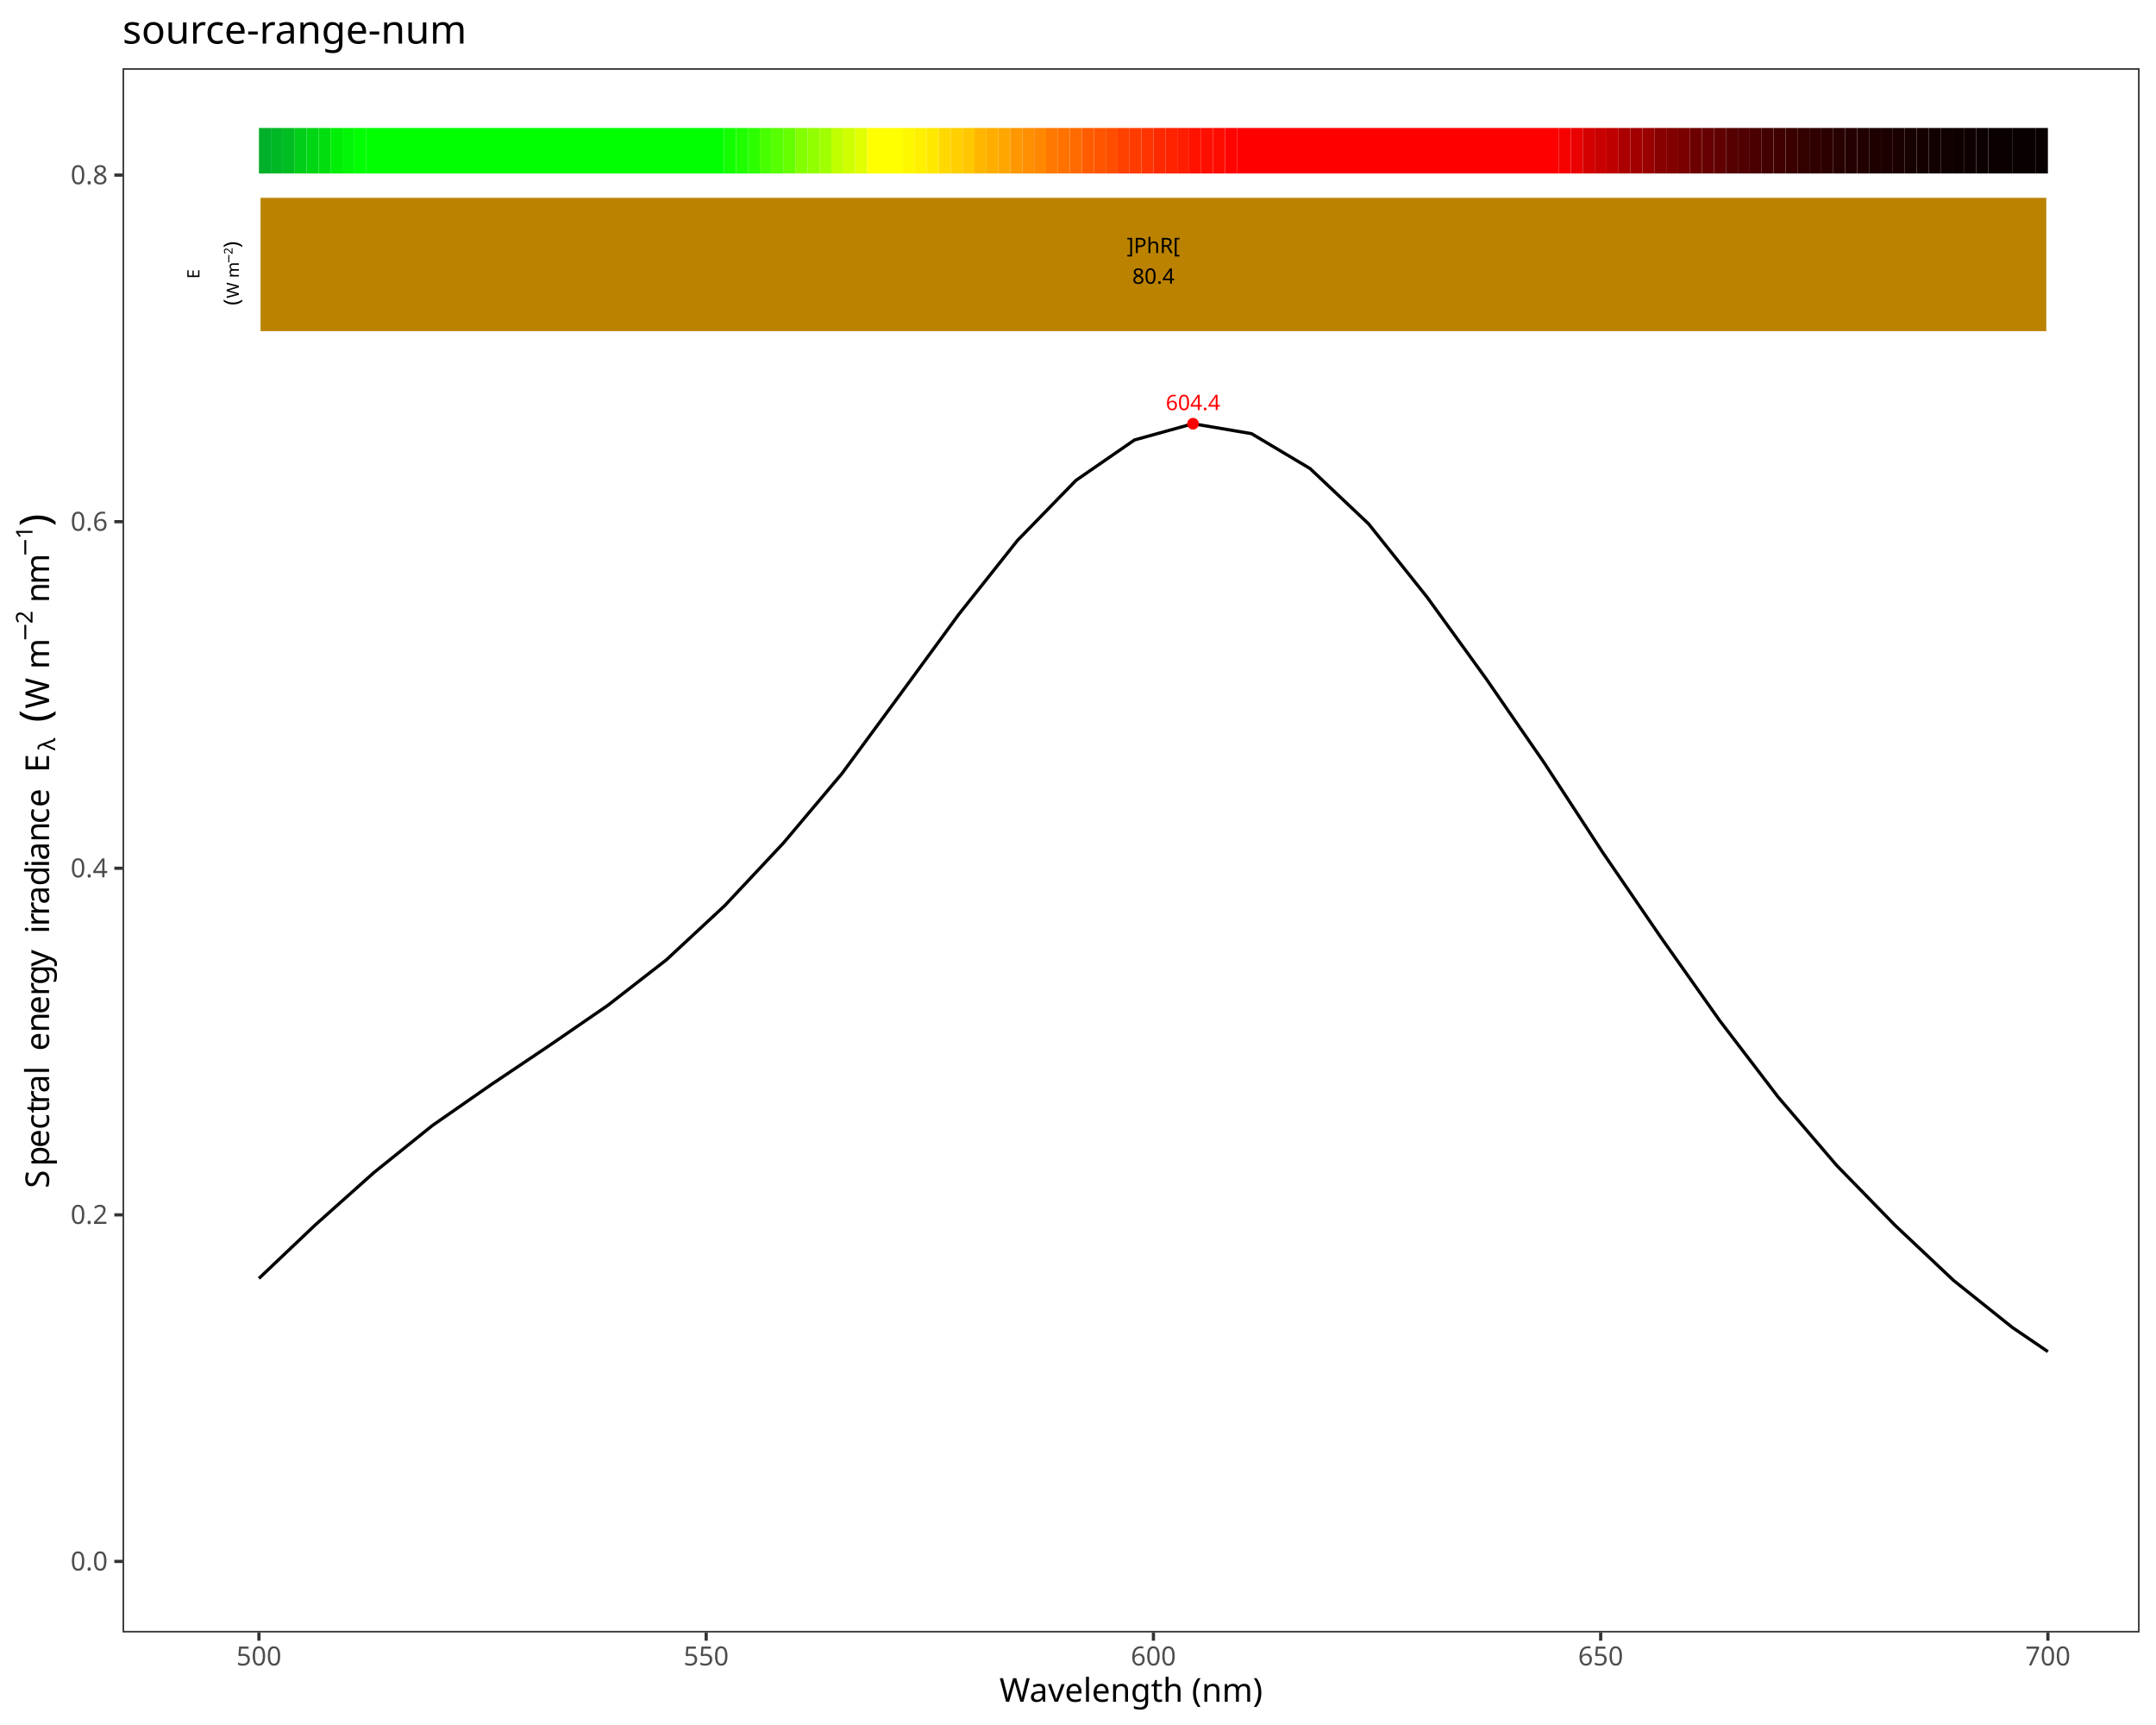
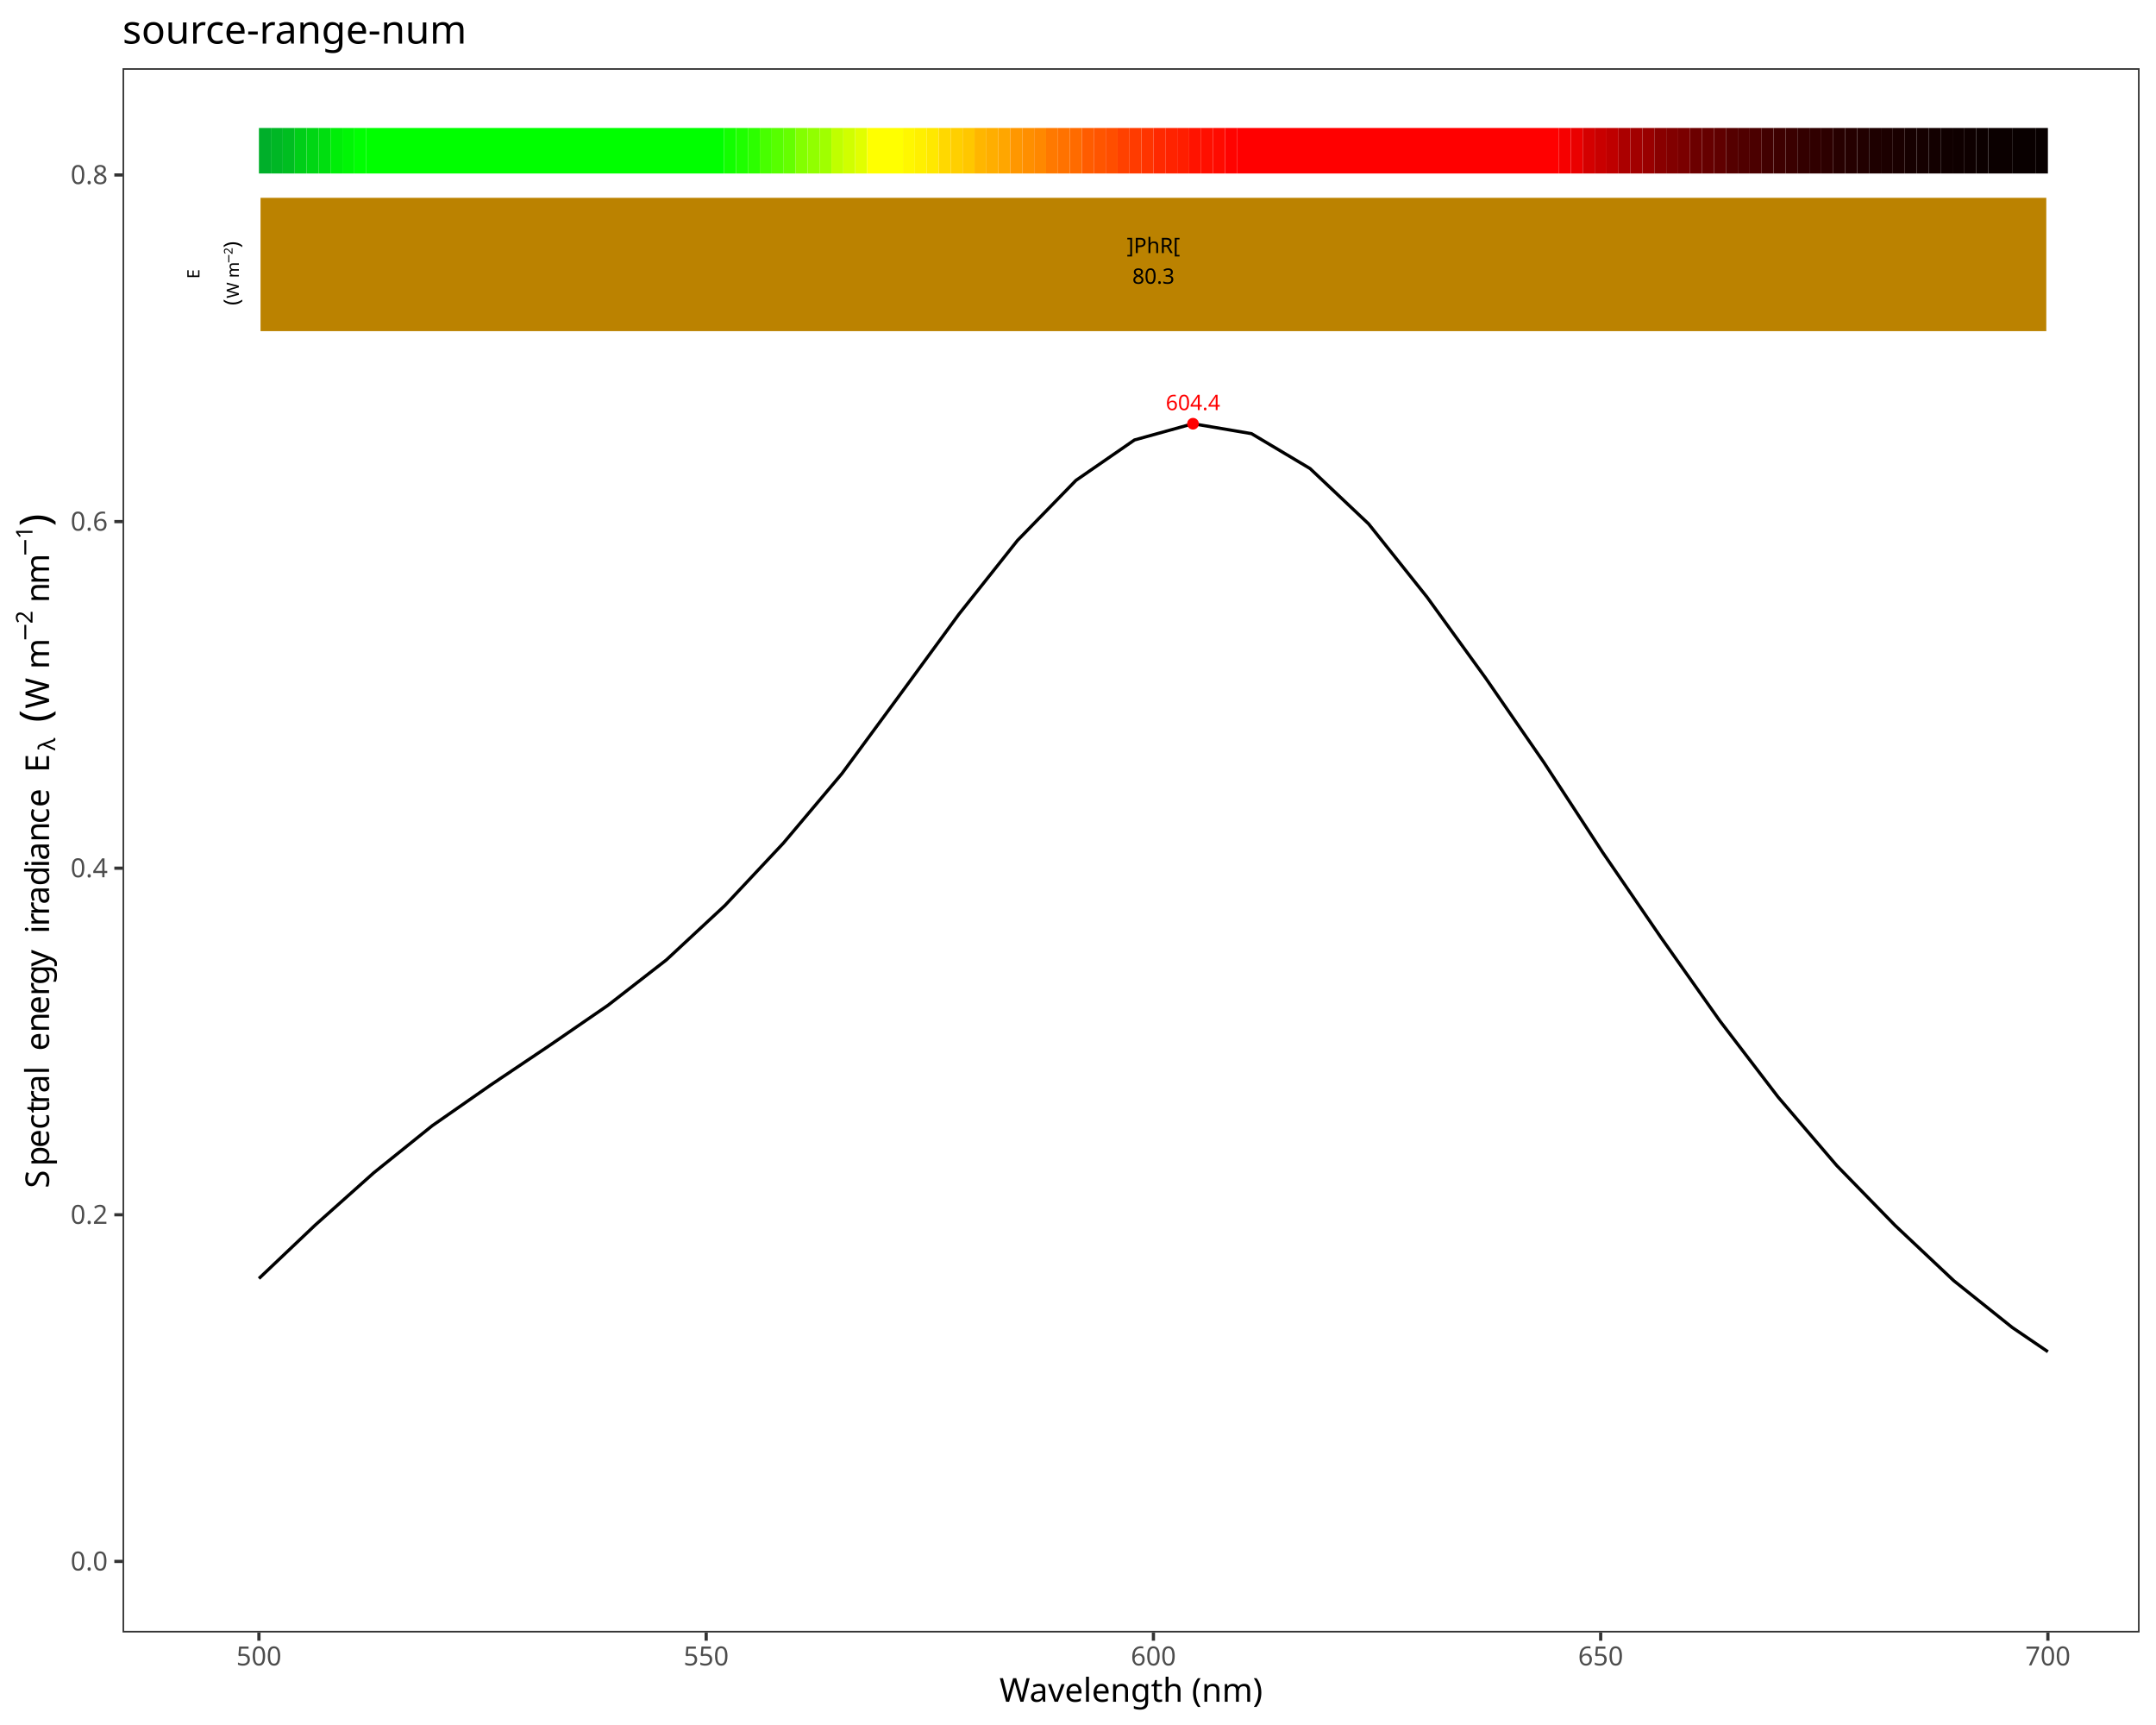
<svg xmlns="http://www.w3.org/2000/svg" class="svglite" data-engine-version="2.0" width="720.00pt" height="576.00pt" viewBox="0 0 720.00 576.00">
  <defs>
    <style type="text/css">
    .svglite line, .svglite polyline, .svglite polygon, .svglite path, .svglite rect, .svglite circle {
      fill: none;
      stroke: #000000;
      stroke-linecap: round;
      stroke-linejoin: round;
      stroke-miterlimit: 10.00;
    }
  </style>
  </defs>
  <rect width="100%" height="100%" style="stroke: none; fill: #FFFFFF;" />
  <defs>
    <clipPath id="cpMC4wMHw3MjAuMDB8MC4wMHw1NzYuMDA=">
      <rect x="0.00" y="0.00" width="720.00" height="576.00" />
    </clipPath>
  </defs>
  <g clip-path="url(#cpMC4wMHw3MjAuMDB8MC4wMHw1NzYuMDA=)">
    <rect x="0.00" y="0.00" width="720.00" height="576.00" style="stroke-width: 1.07; stroke: #FFFFFF; fill: #FFFFFF;" />
  </g>
  <defs>
    <clipPath id="cpNDAuOTJ8NzE0LjUyfDIyLjc4fDU0NS4xMQ==">
      <rect x="40.92" y="22.78" width="673.60" height="522.33" />
    </clipPath>
  </defs>
  <g clip-path="url(#cpNDAuOTJ8NzE0LjUyfDIyLjc4fDU0NS4xMQ==)">
    <rect x="40.92" y="22.78" width="673.60" height="522.33" style="stroke-width: 1.07; stroke: none; fill: #FFFFFF;" />
-     <polyline points="86.47,426.88 105.28,409.02 124.82,391.58 144.36,375.85 163.90,362.25 183.44,349.13 202.99,335.69 222.53,320.51 242.07,302.36 261.61,281.51 281.15,258.32 300.69,231.77 320.24,205.07 339.78,180.47 359.32,160.40 378.86,146.91 398.40,141.49 417.94,144.80 437.49,156.45 457.03,174.91 476.57,199.39 496.11,226.38 515.65,254.67 535.19,284.58 554.74,313.12 574.28,340.77 593.82,366.32 613.36,389.15 632.90,409.19 652.44,427.59 671.99,443.23 683.90,451.33 " style="stroke-width: 1.07; stroke-linecap: butt;" />
+     <polyline points="86.47,426.91 105.28,409.05 124.82,391.61 144.36,375.88 163.90,362.27 183.44,349.15 202.99,335.71 222.53,320.53 242.07,302.37 261.61,281.53 281.15,258.33 300.69,231.78 320.24,205.08 339.78,180.47 359.32,160.40 378.86,146.91 398.40,141.49 417.94,144.80 437.49,156.45 457.03,174.91 476.57,199.40 496.11,226.39 515.65,254.68 535.19,284.59 554.74,313.13 574.28,340.79 593.82,366.34 613.36,389.17 632.90,409.22 652.44,427.62 671.99,443.26 683.90,451.36 " style="stroke-width: 1.07; stroke-linecap: butt;" />
    <text x="398.40" y="136.94" text-anchor="middle" style="font-size: 7.11px; fill: #FF0000; font-family: sans;" textLength="17.80px" lengthAdjust="spacingAndGlyphs">604.4</text>
    <circle cx="398.40" cy="141.49" r="1.95" style="stroke-width: 0.71; stroke: none; fill: #FF0000;" />
    <rect x="86.47" y="42.73" width="3.98" height="15.20" style="stroke-width: 1.07; stroke: none; stroke-linecap: butt; stroke-linejoin: miter; fill: #00AF2A;" />
    <rect x="90.46" y="42.73" width="3.98" height="15.20" style="stroke-width: 1.07; stroke: none; stroke-linecap: butt; stroke-linejoin: miter; fill: #00B725;" />
    <rect x="94.44" y="42.73" width="3.98" height="15.20" style="stroke-width: 1.07; stroke: none; stroke-linecap: butt; stroke-linejoin: miter; fill: #00BE21;" />
    <rect x="98.42" y="42.73" width="3.98" height="15.20" style="stroke-width: 1.07; stroke: none; stroke-linecap: butt; stroke-linejoin: miter; fill: #00CE18;" />
    <rect x="102.41" y="42.73" width="3.98" height="15.20" style="stroke-width: 1.07; stroke: none; stroke-linecap: butt; stroke-linejoin: miter; fill: #00D614;" />
    <rect x="106.39" y="42.73" width="3.98" height="15.20" style="stroke-width: 1.07; stroke: none; stroke-linecap: butt; stroke-linejoin: miter; fill: #00DE10;" />
    <rect x="110.37" y="42.73" width="3.98" height="15.20" style="stroke-width: 1.07; stroke: none; stroke-linecap: butt; stroke-linejoin: miter; fill: #00EE08;" />
    <rect x="114.35" y="42.73" width="3.98" height="15.20" style="stroke-width: 1.07; stroke: none; stroke-linecap: butt; stroke-linejoin: miter; fill: #00F605;" />
    <rect x="118.34" y="42.73" width="3.98" height="15.20" style="stroke-width: 1.07; stroke: none; stroke-linecap: butt; stroke-linejoin: miter; fill: #00FF02;" />
    <rect x="122.32" y="42.73" width="119.49" height="15.20" style="stroke-width: 1.07; stroke: none; stroke-linecap: butt; stroke-linejoin: miter; fill: #00FF00;" />
    <rect x="241.81" y="42.73" width="3.98" height="15.20" style="stroke-width: 1.07; stroke: none; stroke-linecap: butt; stroke-linejoin: miter; fill: #12FF00;" />
    <rect x="245.79" y="42.73" width="3.98" height="15.20" style="stroke-width: 1.07; stroke: none; stroke-linecap: butt; stroke-linejoin: miter; fill: #1FFF00;" />
    <rect x="249.77" y="42.73" width="3.98" height="15.20" style="stroke-width: 1.07; stroke: none; stroke-linecap: butt; stroke-linejoin: miter; fill: #2CFF00;" />
    <rect x="253.75" y="42.73" width="3.98" height="15.20" style="stroke-width: 1.07; stroke: none; stroke-linecap: butt; stroke-linejoin: miter; fill: #48FF00;" />
    <rect x="257.74" y="42.73" width="3.98" height="15.20" style="stroke-width: 1.07; stroke: none; stroke-linecap: butt; stroke-linejoin: miter; fill: #57FF00;" />
    <rect x="261.72" y="42.73" width="3.98" height="15.20" style="stroke-width: 1.07; stroke: none; stroke-linecap: butt; stroke-linejoin: miter; fill: #65FF00;" />
    <rect x="265.70" y="42.73" width="3.98" height="15.20" style="stroke-width: 1.07; stroke: none; stroke-linecap: butt; stroke-linejoin: miter; fill: #83FF00;" />
    <rect x="269.69" y="42.73" width="3.98" height="15.20" style="stroke-width: 1.07; stroke: none; stroke-linecap: butt; stroke-linejoin: miter; fill: #91FF00;" />
    <rect x="273.67" y="42.73" width="3.98" height="15.20" style="stroke-width: 1.07; stroke: none; stroke-linecap: butt; stroke-linejoin: miter; fill: #A0FF00;" />
    <rect x="277.65" y="42.73" width="3.98" height="15.20" style="stroke-width: 1.07; stroke: none; stroke-linecap: butt; stroke-linejoin: miter; fill: #C0FF00;" />
    <rect x="281.63" y="42.73" width="3.98" height="15.20" style="stroke-width: 1.07; stroke: none; stroke-linecap: butt; stroke-linejoin: miter; fill: #D0FF00;" />
    <rect x="285.62" y="42.73" width="3.98" height="15.20" style="stroke-width: 1.07; stroke: none; stroke-linecap: butt; stroke-linejoin: miter; fill: #E1FF00;" />
    <rect x="289.60" y="42.73" width="11.95" height="15.20" style="stroke-width: 1.07; stroke: none; stroke-linecap: butt; stroke-linejoin: miter; fill: #FFFF00;" />
    <rect x="301.55" y="42.73" width="3.98" height="15.20" style="stroke-width: 1.07; stroke: none; stroke-linecap: butt; stroke-linejoin: miter; fill: #FFF700;" />
    <rect x="305.53" y="42.73" width="3.98" height="15.20" style="stroke-width: 1.07; stroke: none; stroke-linecap: butt; stroke-linejoin: miter; fill: #FFF000;" />
    <rect x="309.51" y="42.73" width="3.98" height="15.20" style="stroke-width: 1.07; stroke: none; stroke-linecap: butt; stroke-linejoin: miter; fill: #FFE800;" />
    <rect x="313.50" y="42.73" width="3.98" height="15.20" style="stroke-width: 1.07; stroke: none; stroke-linecap: butt; stroke-linejoin: miter; fill: #FFD800;" />
    <rect x="317.48" y="42.73" width="3.98" height="15.20" style="stroke-width: 1.07; stroke: none; stroke-linecap: butt; stroke-linejoin: miter; fill: #FFCF00;" />
    <rect x="321.46" y="42.73" width="3.98" height="15.20" style="stroke-width: 1.07; stroke: none; stroke-linecap: butt; stroke-linejoin: miter; fill: #FFC700;" />
    <rect x="325.45" y="42.73" width="3.98" height="15.20" style="stroke-width: 1.07; stroke: none; stroke-linecap: butt; stroke-linejoin: miter; fill: #FFB600;" />
    <rect x="329.43" y="42.73" width="3.98" height="15.20" style="stroke-width: 1.07; stroke: none; stroke-linecap: butt; stroke-linejoin: miter; fill: #FFAE00;" />
    <rect x="333.41" y="42.73" width="3.98" height="15.20" style="stroke-width: 1.07; stroke: none; stroke-linecap: butt; stroke-linejoin: miter; fill: #FFA600;" />
    <rect x="337.39" y="42.73" width="3.98" height="15.20" style="stroke-width: 1.07; stroke: none; stroke-linecap: butt; stroke-linejoin: miter; fill: #FF9700;" />
    <rect x="341.38" y="42.73" width="3.98" height="15.20" style="stroke-width: 1.07; stroke: none; stroke-linecap: butt; stroke-linejoin: miter; fill: #FF8F00;" />
    <rect x="345.36" y="42.73" width="3.98" height="15.20" style="stroke-width: 1.07; stroke: none; stroke-linecap: butt; stroke-linejoin: miter; fill: #FF8800;" />
    <rect x="349.34" y="42.73" width="3.98" height="15.20" style="stroke-width: 1.07; stroke: none; stroke-linecap: butt; stroke-linejoin: miter; fill: #FF7900;" />
    <rect x="353.33" y="42.73" width="3.98" height="15.20" style="stroke-width: 1.07; stroke: none; stroke-linecap: butt; stroke-linejoin: miter; fill: #FF7200;" />
    <rect x="357.31" y="42.73" width="3.98" height="15.20" style="stroke-width: 1.07; stroke: none; stroke-linecap: butt; stroke-linejoin: miter; fill: #FF6B00;" />
    <rect x="361.29" y="42.73" width="3.98" height="15.20" style="stroke-width: 1.07; stroke: none; stroke-linecap: butt; stroke-linejoin: miter; fill: #FF5C00;" />
    <rect x="365.27" y="42.73" width="3.98" height="15.20" style="stroke-width: 1.07; stroke: none; stroke-linecap: butt; stroke-linejoin: miter; fill: #FF5500;" />
    <rect x="369.26" y="42.73" width="3.98" height="15.20" style="stroke-width: 1.07; stroke: none; stroke-linecap: butt; stroke-linejoin: miter; fill: #FF4E00;" />
    <rect x="373.24" y="42.73" width="3.98" height="15.20" style="stroke-width: 1.07; stroke: none; stroke-linecap: butt; stroke-linejoin: miter; fill: #FF4100;" />
    <rect x="377.22" y="42.73" width="3.98" height="15.20" style="stroke-width: 1.07; stroke: none; stroke-linecap: butt; stroke-linejoin: miter; fill: #FF3B00;" />
    <rect x="381.21" y="42.73" width="3.98" height="15.20" style="stroke-width: 1.07; stroke: none; stroke-linecap: butt; stroke-linejoin: miter; fill: #FF3400;" />
    <rect x="385.19" y="42.73" width="3.98" height="15.20" style="stroke-width: 1.07; stroke: none; stroke-linecap: butt; stroke-linejoin: miter; fill: #FF2900;" />
    <rect x="389.17" y="42.73" width="3.98" height="15.20" style="stroke-width: 1.07; stroke: none; stroke-linecap: butt; stroke-linejoin: miter; fill: #FF2300;" />
    <rect x="393.15" y="42.73" width="3.98" height="15.20" style="stroke-width: 1.07; stroke: none; stroke-linecap: butt; stroke-linejoin: miter; fill: #FF1E00;" />
    <rect x="397.14" y="42.73" width="3.98" height="15.20" style="stroke-width: 1.07; stroke: none; stroke-linecap: butt; stroke-linejoin: miter; fill: #FF1300;" />
    <rect x="401.12" y="42.73" width="3.98" height="15.20" style="stroke-width: 1.07; stroke: none; stroke-linecap: butt; stroke-linejoin: miter; fill: #FF0F00;" />
    <rect x="405.10" y="42.73" width="3.98" height="15.20" style="stroke-width: 1.07; stroke: none; stroke-linecap: butt; stroke-linejoin: miter; fill: #FF0B00;" />
    <rect x="409.09" y="42.73" width="3.98" height="15.20" style="stroke-width: 1.07; stroke: none; stroke-linecap: butt; stroke-linejoin: miter; fill: #FF0300;" />
    <rect x="413.07" y="42.73" width="107.54" height="15.20" style="stroke-width: 1.07; stroke: none; stroke-linecap: butt; stroke-linejoin: miter; fill: #FF0000;" />
    <rect x="520.61" y="42.73" width="3.98" height="15.20" style="stroke-width: 1.07; stroke: none; stroke-linecap: butt; stroke-linejoin: miter; fill: #F60000;" />
    <rect x="524.59" y="42.73" width="3.98" height="15.20" style="stroke-width: 1.07; stroke: none; stroke-linecap: butt; stroke-linejoin: miter; fill: #EA0000;" />
    <rect x="528.57" y="42.73" width="3.98" height="15.20" style="stroke-width: 1.07; stroke: none; stroke-linecap: butt; stroke-linejoin: miter; fill: #D40000;" />
    <rect x="532.55" y="42.73" width="3.98" height="15.20" style="stroke-width: 1.07; stroke: none; stroke-linecap: butt; stroke-linejoin: miter; fill: #C90000;" />
    <rect x="536.54" y="42.73" width="3.98" height="15.20" style="stroke-width: 1.07; stroke: none; stroke-linecap: butt; stroke-linejoin: miter; fill: #BF0000;" />
    <rect x="540.52" y="42.73" width="3.98" height="15.20" style="stroke-width: 1.07; stroke: none; stroke-linecap: butt; stroke-linejoin: miter; fill: #AB0000;" />
    <rect x="544.50" y="42.73" width="3.98" height="15.20" style="stroke-width: 1.07; stroke: none; stroke-linecap: butt; stroke-linejoin: miter; fill: #A20000;" />
    <rect x="548.49" y="42.73" width="3.98" height="15.20" style="stroke-width: 1.07; stroke: none; stroke-linecap: butt; stroke-linejoin: miter; fill: #990000;" />
    <rect x="552.47" y="42.73" width="3.98" height="15.20" style="stroke-width: 1.07; stroke: none; stroke-linecap: butt; stroke-linejoin: miter; fill: #890000;" />
    <rect x="556.45" y="42.73" width="3.98" height="15.20" style="stroke-width: 1.07; stroke: none; stroke-linecap: butt; stroke-linejoin: miter; fill: #810000;" />
    <rect x="560.43" y="42.73" width="3.98" height="15.20" style="stroke-width: 1.07; stroke: none; stroke-linecap: butt; stroke-linejoin: miter; fill: #7A0000;" />
    <rect x="564.42" y="42.73" width="3.98" height="15.20" style="stroke-width: 1.07; stroke: none; stroke-linecap: butt; stroke-linejoin: miter; fill: #6C0000;" />
    <rect x="568.40" y="42.73" width="3.98" height="15.20" style="stroke-width: 1.07; stroke: none; stroke-linecap: butt; stroke-linejoin: miter; fill: #660000;" />
    <rect x="572.38" y="42.73" width="3.98" height="15.20" style="stroke-width: 1.07; stroke: none; stroke-linecap: butt; stroke-linejoin: miter; fill: #600000;" />
    <rect x="576.37" y="42.73" width="3.98" height="15.20" style="stroke-width: 1.07; stroke: none; stroke-linecap: butt; stroke-linejoin: miter; fill: #550000;" />
    <rect x="580.35" y="42.73" width="3.98" height="15.20" style="stroke-width: 1.07; stroke: none; stroke-linecap: butt; stroke-linejoin: miter; fill: #500000;" />
    <rect x="584.33" y="42.73" width="3.98" height="15.20" style="stroke-width: 1.07; stroke: none; stroke-linecap: butt; stroke-linejoin: miter; fill: #4B0000;" />
    <rect x="588.31" y="42.73" width="3.98" height="15.20" style="stroke-width: 1.07; stroke: none; stroke-linecap: butt; stroke-linejoin: miter; fill: #420000;" />
    <rect x="592.30" y="42.73" width="3.98" height="15.20" style="stroke-width: 1.07; stroke: none; stroke-linecap: butt; stroke-linejoin: miter; fill: #3E0000;" />
    <rect x="596.28" y="42.73" width="3.98" height="15.20" style="stroke-width: 1.07; stroke: none; stroke-linecap: butt; stroke-linejoin: miter; fill: #3A0000;" />
    <rect x="600.26" y="42.73" width="3.98" height="15.20" style="stroke-width: 1.07; stroke: none; stroke-linecap: butt; stroke-linejoin: miter; fill: #330000;" />
    <rect x="604.25" y="42.73" width="3.98" height="15.20" style="stroke-width: 1.07; stroke: none; stroke-linecap: butt; stroke-linejoin: miter; fill: #300000;" />
    <rect x="608.23" y="42.73" width="3.98" height="15.20" style="stroke-width: 1.07; stroke: none; stroke-linecap: butt; stroke-linejoin: miter; fill: #2D0000;" />
    <rect x="612.21" y="42.73" width="3.98" height="15.20" style="stroke-width: 1.07; stroke: none; stroke-linecap: butt; stroke-linejoin: miter; fill: #270000;" />
    <rect x="616.19" y="42.73" width="3.98" height="15.20" style="stroke-width: 1.07; stroke: none; stroke-linecap: butt; stroke-linejoin: miter; fill: #250000;" />
    <rect x="620.18" y="42.73" width="3.98" height="15.20" style="stroke-width: 1.07; stroke: none; stroke-linecap: butt; stroke-linejoin: miter; fill: #220000;" />
    <rect x="624.16" y="42.73" width="3.98" height="15.20" style="stroke-width: 1.07; stroke: none; stroke-linecap: butt; stroke-linejoin: miter; fill: #1E0000;" />
    <rect x="628.14" y="42.73" width="3.98" height="15.20" style="stroke-width: 1.07; stroke: none; stroke-linecap: butt; stroke-linejoin: miter; fill: #1C0000;" />
    <rect x="632.13" y="42.73" width="3.98" height="15.20" style="stroke-width: 1.07; stroke: none; stroke-linecap: butt; stroke-linejoin: miter; fill: #1A0000;" />
    <rect x="636.11" y="42.73" width="3.98" height="15.20" style="stroke-width: 1.07; stroke: none; stroke-linecap: butt; stroke-linejoin: miter; fill: #160000;" />
    <rect x="640.09" y="42.73" width="3.98" height="15.20" style="stroke-width: 1.07; stroke: none; stroke-linecap: butt; stroke-linejoin: miter; fill: #150000;" />
    <rect x="644.07" y="42.73" width="3.98" height="15.20" style="stroke-width: 1.07; stroke: none; stroke-linecap: butt; stroke-linejoin: miter; fill: #130000;" />
    <rect x="648.06" y="42.73" width="3.98" height="15.20" style="stroke-width: 1.07; stroke: none; stroke-linecap: butt; stroke-linejoin: miter; fill: #100000;" />
    <rect x="652.04" y="42.73" width="3.98" height="15.20" style="stroke-width: 1.07; stroke: none; stroke-linecap: butt; stroke-linejoin: miter; fill: #0F0000;" />
    <rect x="656.02" y="42.73" width="3.98" height="15.20" style="stroke-width: 1.07; stroke: none; stroke-linecap: butt; stroke-linejoin: miter; fill: #0E0000;" />
    <rect x="660.01" y="42.73" width="3.98" height="15.20" style="stroke-width: 1.07; stroke: none; stroke-linecap: butt; stroke-linejoin: miter; fill: #0C0000;" />
    <rect x="663.99" y="42.73" width="7.97" height="15.20" style="stroke-width: 1.07; stroke: none; stroke-linecap: butt; stroke-linejoin: miter; fill: #0B0000;" />
    <rect x="671.95" y="42.73" width="7.97" height="15.20" style="stroke-width: 1.07; stroke: none; stroke-linecap: butt; stroke-linejoin: miter; fill: #090000;" />
    <rect x="679.92" y="42.73" width="3.98" height="15.20" style="stroke-width: 1.07; stroke: none; stroke-linecap: butt; stroke-linejoin: miter; fill: #080000;" />
    <rect x="86.47" y="65.52" width="597.43" height="45.59" style="stroke-width: 1.07; stroke: #FFFFFF; stroke-linecap: butt; stroke-linejoin: miter; fill: #BB8200;" />
    <text x="385.19" y="84.50" text-anchor="middle" style="font-size: 7.11px; font-family: sans;" textLength="17.79px" lengthAdjust="spacingAndGlyphs">]PhR[</text>
-     <text x="385.19" y="94.74" text-anchor="middle" style="font-size: 7.11px; font-family: sans;" textLength="13.85px" lengthAdjust="spacingAndGlyphs">80.4</text>
+     <text x="385.19" y="94.74" text-anchor="middle" style="font-size: 7.11px; font-family: sans;" textLength="13.85px" lengthAdjust="spacingAndGlyphs">80.3</text>
    <text transform="translate(66.61,93.06) rotate(-90)" style="font-size: 5.69px; font-family: sans;" textLength="3.80px" lengthAdjust="spacingAndGlyphs">E</text>
    <text transform="translate(79.77,101.95) rotate(-90)" style="font-size: 7.11px; font-family: sans;" textLength="2.37px" lengthAdjust="spacingAndGlyphs">(</text>
    <text transform="translate(79.77,99.58) rotate(-90)" style="font-size: 5.69px; font-family: sans;" textLength="5.37px" lengthAdjust="spacingAndGlyphs">W</text>
    <text transform="translate(79.77,94.21) rotate(-90)" style="font-size: 5.69px; font-family: sans;" textLength="1.42px" lengthAdjust="spacingAndGlyphs"> </text>
    <text transform="translate(79.77,92.79) rotate(-90)" style="font-size: 5.69px; font-family: sans;" textLength="4.74px" lengthAdjust="spacingAndGlyphs">m</text>
    <text transform="translate(77.66,88.05) rotate(-90)" style="font-size: 3.98px; font-family: sans;" textLength="3.10px" lengthAdjust="spacingAndGlyphs">−</text>
    <text transform="translate(77.66,84.95) rotate(-90)" style="font-size: 3.98px; font-family: sans;" textLength="2.22px" lengthAdjust="spacingAndGlyphs">2</text>
    <text transform="translate(79.77,82.74) rotate(-90)" style="font-size: 7.11px; font-family: sans;" textLength="2.36px" lengthAdjust="spacingAndGlyphs">)</text>
    <rect x="40.92" y="22.78" width="673.60" height="522.33" style="stroke-width: 1.07; stroke: #333333;" />
  </g>
  <g clip-path="url(#cpMC4wMHw3MjAuMDB8MC4wMHw1NzYuMDA=)">
    <text x="35.99" y="524.40" text-anchor="end" style="font-size: 8.80px; fill: #4D4D4D; font-family: sans;" textLength="12.23px" lengthAdjust="spacingAndGlyphs">0.0</text>
-     <text x="35.99" y="408.67" text-anchor="end" style="font-size: 8.80px; fill: #4D4D4D; font-family: sans;" textLength="12.23px" lengthAdjust="spacingAndGlyphs">0.2</text>
-     <text x="35.99" y="292.95" text-anchor="end" style="font-size: 8.80px; fill: #4D4D4D; font-family: sans;" textLength="12.23px" lengthAdjust="spacingAndGlyphs">0.4</text>
-     <text x="35.99" y="177.22" text-anchor="end" style="font-size: 8.80px; fill: #4D4D4D; font-family: sans;" textLength="12.23px" lengthAdjust="spacingAndGlyphs">0.6</text>
-     <text x="35.99" y="61.50" text-anchor="end" style="font-size: 8.80px; fill: #4D4D4D; font-family: sans;" textLength="12.23px" lengthAdjust="spacingAndGlyphs">0.8</text>
+     <text x="35.99" y="408.66" text-anchor="end" style="font-size: 8.80px; fill: #4D4D4D; font-family: sans;" textLength="12.23px" lengthAdjust="spacingAndGlyphs">0.2</text>
+     <text x="35.99" y="292.93" text-anchor="end" style="font-size: 8.80px; fill: #4D4D4D; font-family: sans;" textLength="12.23px" lengthAdjust="spacingAndGlyphs">0.4</text>
+     <text x="35.99" y="177.19" text-anchor="end" style="font-size: 8.80px; fill: #4D4D4D; font-family: sans;" textLength="12.23px" lengthAdjust="spacingAndGlyphs">0.6</text>
+     <text x="35.99" y="61.45" text-anchor="end" style="font-size: 8.80px; fill: #4D4D4D; font-family: sans;" textLength="12.23px" lengthAdjust="spacingAndGlyphs">0.8</text>
    <polyline points="38.18,521.37 40.92,521.37 " style="stroke-width: 1.07; stroke: #333333; stroke-linecap: butt;" />
-     <polyline points="38.18,405.65 40.92,405.65 " style="stroke-width: 1.07; stroke: #333333; stroke-linecap: butt;" />
-     <polyline points="38.18,289.92 40.92,289.92 " style="stroke-width: 1.07; stroke: #333333; stroke-linecap: butt;" />
-     <polyline points="38.18,174.20 40.92,174.20 " style="stroke-width: 1.07; stroke: #333333; stroke-linecap: butt;" />
-     <polyline points="38.18,58.47 40.92,58.47 " style="stroke-width: 1.07; stroke: #333333; stroke-linecap: butt;" />
+     <polyline points="38.18,405.63 40.92,405.63 " style="stroke-width: 1.07; stroke: #333333; stroke-linecap: butt;" />
+     <polyline points="38.18,289.90 40.92,289.90 " style="stroke-width: 1.07; stroke: #333333; stroke-linecap: butt;" />
+     <polyline points="38.18,174.16 40.92,174.16 " style="stroke-width: 1.07; stroke: #333333; stroke-linecap: butt;" />
+     <polyline points="38.18,58.42 40.92,58.42 " style="stroke-width: 1.07; stroke: #333333; stroke-linecap: butt;" />
    <polyline points="86.47,547.85 86.47,545.11 " style="stroke-width: 1.07; stroke: #333333; stroke-linecap: butt;" />
    <polyline points="235.83,547.85 235.83,545.11 " style="stroke-width: 1.07; stroke: #333333; stroke-linecap: butt;" />
    <polyline points="385.19,547.85 385.19,545.11 " style="stroke-width: 1.07; stroke: #333333; stroke-linecap: butt;" />
    <polyline points="534.55,547.85 534.55,545.11 " style="stroke-width: 1.07; stroke: #333333; stroke-linecap: butt;" />
    <polyline points="683.90,547.85 683.90,545.11 " style="stroke-width: 1.07; stroke: #333333; stroke-linecap: butt;" />
    <text x="86.47" y="556.10" text-anchor="middle" style="font-size: 8.80px; fill: #4D4D4D; font-family: sans;" textLength="14.68px" lengthAdjust="spacingAndGlyphs">500</text>
    <text x="235.83" y="556.10" text-anchor="middle" style="font-size: 8.80px; fill: #4D4D4D; font-family: sans;" textLength="14.68px" lengthAdjust="spacingAndGlyphs">550</text>
    <text x="385.19" y="556.10" text-anchor="middle" style="font-size: 8.80px; fill: #4D4D4D; font-family: sans;" textLength="14.68px" lengthAdjust="spacingAndGlyphs">600</text>
    <text x="534.55" y="556.10" text-anchor="middle" style="font-size: 8.80px; fill: #4D4D4D; font-family: sans;" textLength="14.68px" lengthAdjust="spacingAndGlyphs">650</text>
    <text x="683.90" y="556.10" text-anchor="middle" style="font-size: 8.80px; fill: #4D4D4D; font-family: sans;" textLength="14.68px" lengthAdjust="spacingAndGlyphs">700</text>
    <text x="377.72" y="568.24" text-anchor="middle" style="font-size: 11.00px; font-family: sans;" textLength="83.76px" lengthAdjust="spacingAndGlyphs">Wavelength (nm)</text>
    <text transform="translate(16.38,396.75) rotate(-90)" style="font-size: 11.00px; font-family: sans;" textLength="7.34px" lengthAdjust="spacingAndGlyphs">S</text>
    <text transform="translate(16.38,389.41) rotate(-90)" style="font-size: 11.00px; font-family: sans;" textLength="6.12px" lengthAdjust="spacingAndGlyphs">p</text>
    <text transform="translate(16.38,383.29) rotate(-90)" style="font-size: 11.00px; font-family: sans;" textLength="6.12px" lengthAdjust="spacingAndGlyphs">e</text>
    <text transform="translate(16.38,377.17) rotate(-90)" style="font-size: 11.00px; font-family: sans;" textLength="5.50px" lengthAdjust="spacingAndGlyphs">c</text>
    <text transform="translate(16.38,371.67) rotate(-90)" style="font-size: 11.00px; font-family: sans;" textLength="3.06px" lengthAdjust="spacingAndGlyphs">t</text>
    <text transform="translate(16.38,368.61) rotate(-90)" style="font-size: 11.00px; font-family: sans;" textLength="3.66px" lengthAdjust="spacingAndGlyphs">r</text>
    <text transform="translate(16.38,364.95) rotate(-90)" style="font-size: 11.00px; font-family: sans;" textLength="6.12px" lengthAdjust="spacingAndGlyphs">a</text>
    <text transform="translate(16.38,358.83) rotate(-90)" style="font-size: 11.00px; font-family: sans;" textLength="2.44px" lengthAdjust="spacingAndGlyphs">l</text>
    <text transform="translate(16.38,356.39) rotate(-90)" style="font-size: 11.00px; font-family: sans;" textLength="2.75px" lengthAdjust="spacingAndGlyphs"> </text>
    <text transform="translate(16.38,353.64) rotate(-90)" style="font-size: 11.00px; font-family: sans;" textLength="2.75px" lengthAdjust="spacingAndGlyphs"> </text>
    <text transform="translate(16.38,350.89) rotate(-90)" style="font-size: 11.00px; font-family: sans;" textLength="6.12px" lengthAdjust="spacingAndGlyphs">e</text>
    <text transform="translate(16.38,344.77) rotate(-90)" style="font-size: 11.00px; font-family: sans;" textLength="6.12px" lengthAdjust="spacingAndGlyphs">n</text>
    <text transform="translate(16.38,338.65) rotate(-90)" style="font-size: 11.00px; font-family: sans;" textLength="6.12px" lengthAdjust="spacingAndGlyphs">e</text>
    <text transform="translate(16.38,332.53) rotate(-90)" style="font-size: 11.00px; font-family: sans;" textLength="3.66px" lengthAdjust="spacingAndGlyphs">r</text>
    <text transform="translate(16.38,328.87) rotate(-90)" style="font-size: 11.00px; font-family: sans;" textLength="6.12px" lengthAdjust="spacingAndGlyphs">g</text>
    <text transform="translate(16.38,322.75) rotate(-90)" style="font-size: 11.00px; font-family: sans;" textLength="5.50px" lengthAdjust="spacingAndGlyphs">y</text>
    <text transform="translate(16.38,317.25) rotate(-90)" style="font-size: 11.00px; font-family: sans;" textLength="2.75px" lengthAdjust="spacingAndGlyphs"> </text>
    <text transform="translate(16.38,314.49) rotate(-90)" style="font-size: 11.00px; font-family: sans;" textLength="2.75px" lengthAdjust="spacingAndGlyphs"> </text>
    <text transform="translate(16.38,311.74) rotate(-90)" style="font-size: 11.00px; font-family: sans;" textLength="2.44px" lengthAdjust="spacingAndGlyphs">i</text>
    <text transform="translate(16.38,309.30) rotate(-90)" style="font-size: 11.00px; font-family: sans;" textLength="3.66px" lengthAdjust="spacingAndGlyphs">r</text>
    <text transform="translate(16.38,305.64) rotate(-90)" style="font-size: 11.00px; font-family: sans;" textLength="3.66px" lengthAdjust="spacingAndGlyphs">r</text>
    <text transform="translate(16.38,301.97) rotate(-90)" style="font-size: 11.00px; font-family: sans;" textLength="6.12px" lengthAdjust="spacingAndGlyphs">a</text>
    <text transform="translate(16.38,295.86) rotate(-90)" style="font-size: 11.00px; font-family: sans;" textLength="6.12px" lengthAdjust="spacingAndGlyphs">d</text>
    <text transform="translate(16.38,289.74) rotate(-90)" style="font-size: 11.00px; font-family: sans;" textLength="2.44px" lengthAdjust="spacingAndGlyphs">i</text>
    <text transform="translate(16.38,287.30) rotate(-90)" style="font-size: 11.00px; font-family: sans;" textLength="6.12px" lengthAdjust="spacingAndGlyphs">a</text>
    <text transform="translate(16.38,281.18) rotate(-90)" style="font-size: 11.00px; font-family: sans;" textLength="6.12px" lengthAdjust="spacingAndGlyphs">n</text>
    <text transform="translate(16.38,275.06) rotate(-90)" style="font-size: 11.00px; font-family: sans;" textLength="5.50px" lengthAdjust="spacingAndGlyphs">c</text>
    <text transform="translate(16.38,269.55) rotate(-90)" style="font-size: 11.00px; font-family: sans;" textLength="6.12px" lengthAdjust="spacingAndGlyphs">e</text>
    <text transform="translate(16.38,263.44) rotate(-90)" style="font-size: 11.00px; font-family: sans;" textLength="2.75px" lengthAdjust="spacingAndGlyphs"> </text>
    <text transform="translate(16.38,260.68) rotate(-90)" style="font-size: 11.00px; font-family: sans;" textLength="2.75px" lengthAdjust="spacingAndGlyphs"> </text>
    <text transform="translate(16.38,257.93) rotate(-90)" style="font-size: 11.00px; font-family: sans;" textLength="7.34px" lengthAdjust="spacingAndGlyphs">E</text>
    <text transform="translate(18.42,250.59) rotate(-90)" style="font-size: 7.70px; font-family: sans;" textLength="3.92px" lengthAdjust="spacingAndGlyphs">λ</text>
    <text transform="translate(16.38,246.67) rotate(-90)" style="font-size: 11.00px; font-family: sans;" textLength="2.75px" lengthAdjust="spacingAndGlyphs"> </text>
    <text transform="translate(16.38,243.92) rotate(-90)" style="font-size: 11.00px; font-family: sans;" textLength="2.75px" lengthAdjust="spacingAndGlyphs"> </text>
    <text transform="translate(16.38,241.17) rotate(-90)" style="font-size: 13.75px; font-family: sans;" textLength="4.58px" lengthAdjust="spacingAndGlyphs">(</text>
    <text transform="translate(16.38,236.59) rotate(-90)" style="font-size: 11.00px; font-family: sans;" textLength="10.38px" lengthAdjust="spacingAndGlyphs">W</text>
    <text transform="translate(16.38,226.21) rotate(-90)" style="font-size: 11.00px; font-family: sans;" textLength="2.75px" lengthAdjust="spacingAndGlyphs"> </text>
    <text transform="translate(16.38,223.45) rotate(-90)" style="font-size: 11.00px; font-family: sans;" textLength="9.17px" lengthAdjust="spacingAndGlyphs">m</text>
    <text transform="translate(10.86,214.29) rotate(-90)" style="font-size: 7.70px; font-family: sans;" textLength="5.98px" lengthAdjust="spacingAndGlyphs">−</text>
    <text transform="translate(10.86,208.30) rotate(-90)" style="font-size: 7.70px; font-family: sans;" textLength="4.28px" lengthAdjust="spacingAndGlyphs">2</text>
    <text transform="translate(16.38,204.02) rotate(-90)" style="font-size: 11.00px; font-family: sans;" textLength="2.75px" lengthAdjust="spacingAndGlyphs"> </text>
    <text transform="translate(16.38,201.27) rotate(-90)" style="font-size: 11.00px; font-family: sans;" textLength="6.12px" lengthAdjust="spacingAndGlyphs">n</text>
    <text transform="translate(16.38,195.15) rotate(-90)" style="font-size: 11.00px; font-family: sans;" textLength="9.17px" lengthAdjust="spacingAndGlyphs">m</text>
    <text transform="translate(10.86,185.98) rotate(-90)" style="font-size: 7.70px; font-family: sans;" textLength="5.98px" lengthAdjust="spacingAndGlyphs">−</text>
    <text transform="translate(10.86,180.00) rotate(-90)" style="font-size: 7.70px; font-family: sans;" textLength="4.28px" lengthAdjust="spacingAndGlyphs">1</text>
    <text transform="translate(16.38,175.72) rotate(-90)" style="font-size: 13.75px; font-family: sans;" textLength="4.57px" lengthAdjust="spacingAndGlyphs">)</text>
    <text x="40.92" y="14.56" style="font-size: 13.20px; font-family: sans;" textLength="107.87px" lengthAdjust="spacingAndGlyphs">source-range-num</text>
  </g>
</svg>
